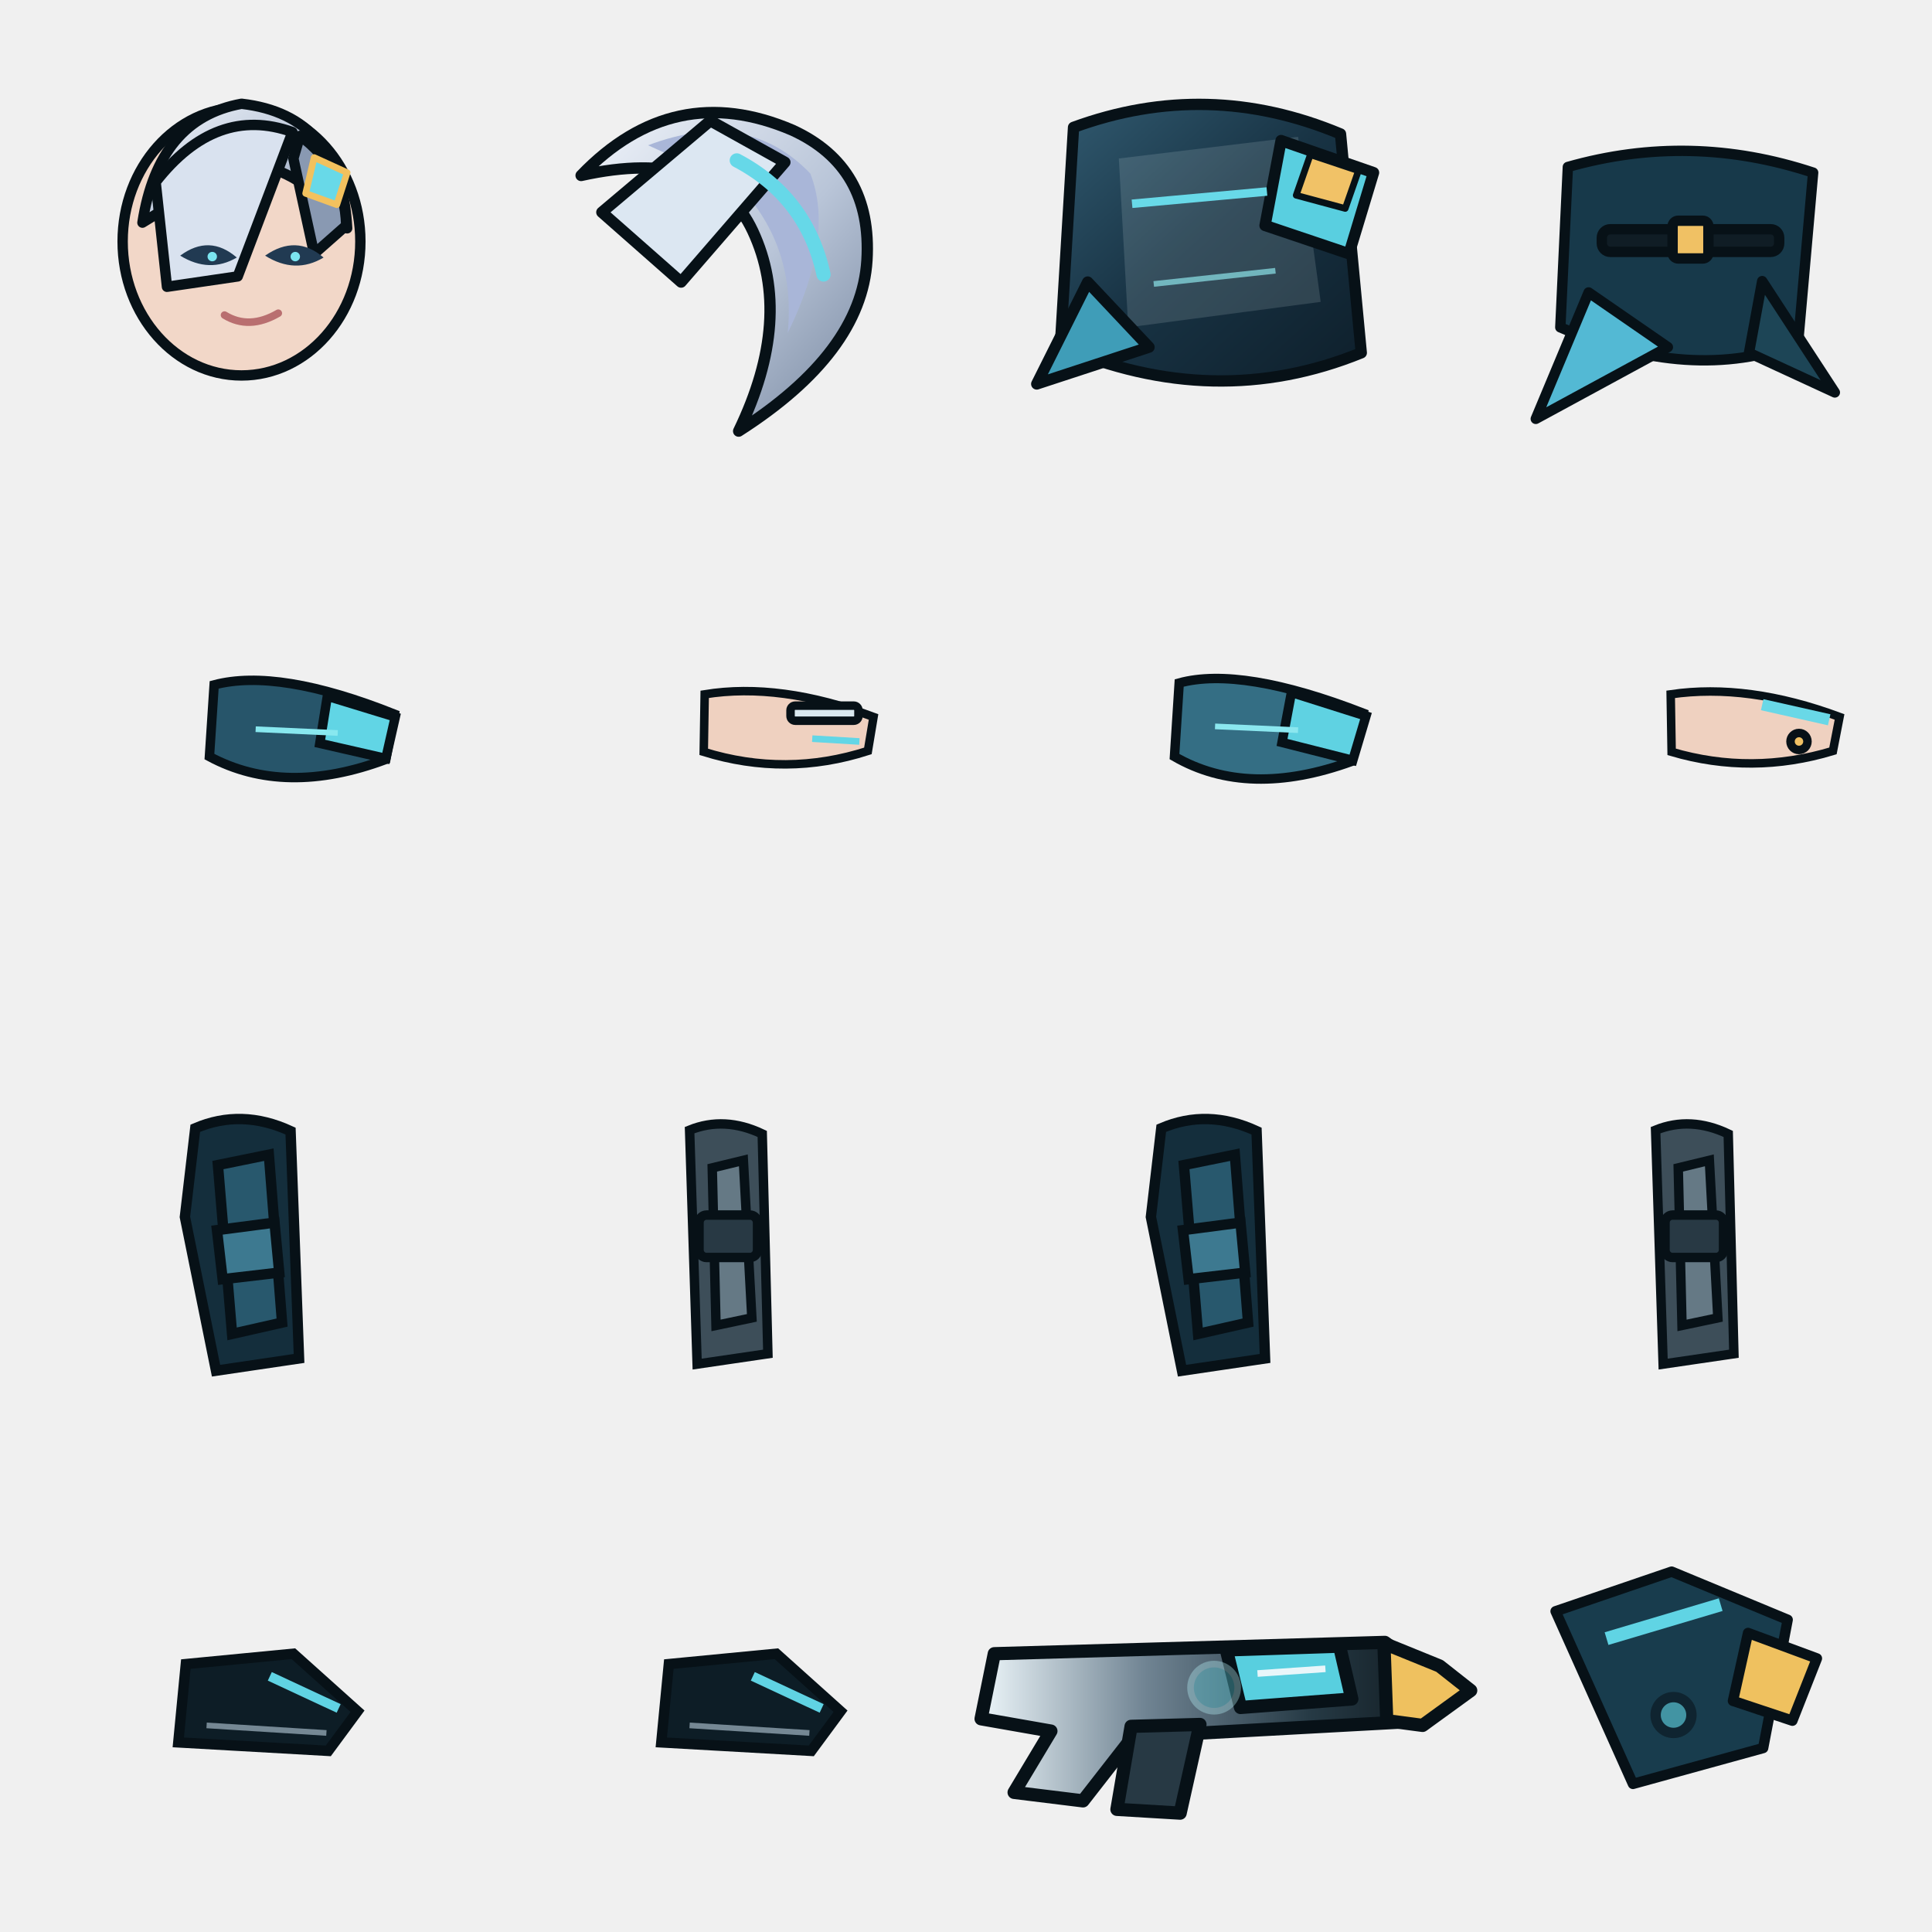
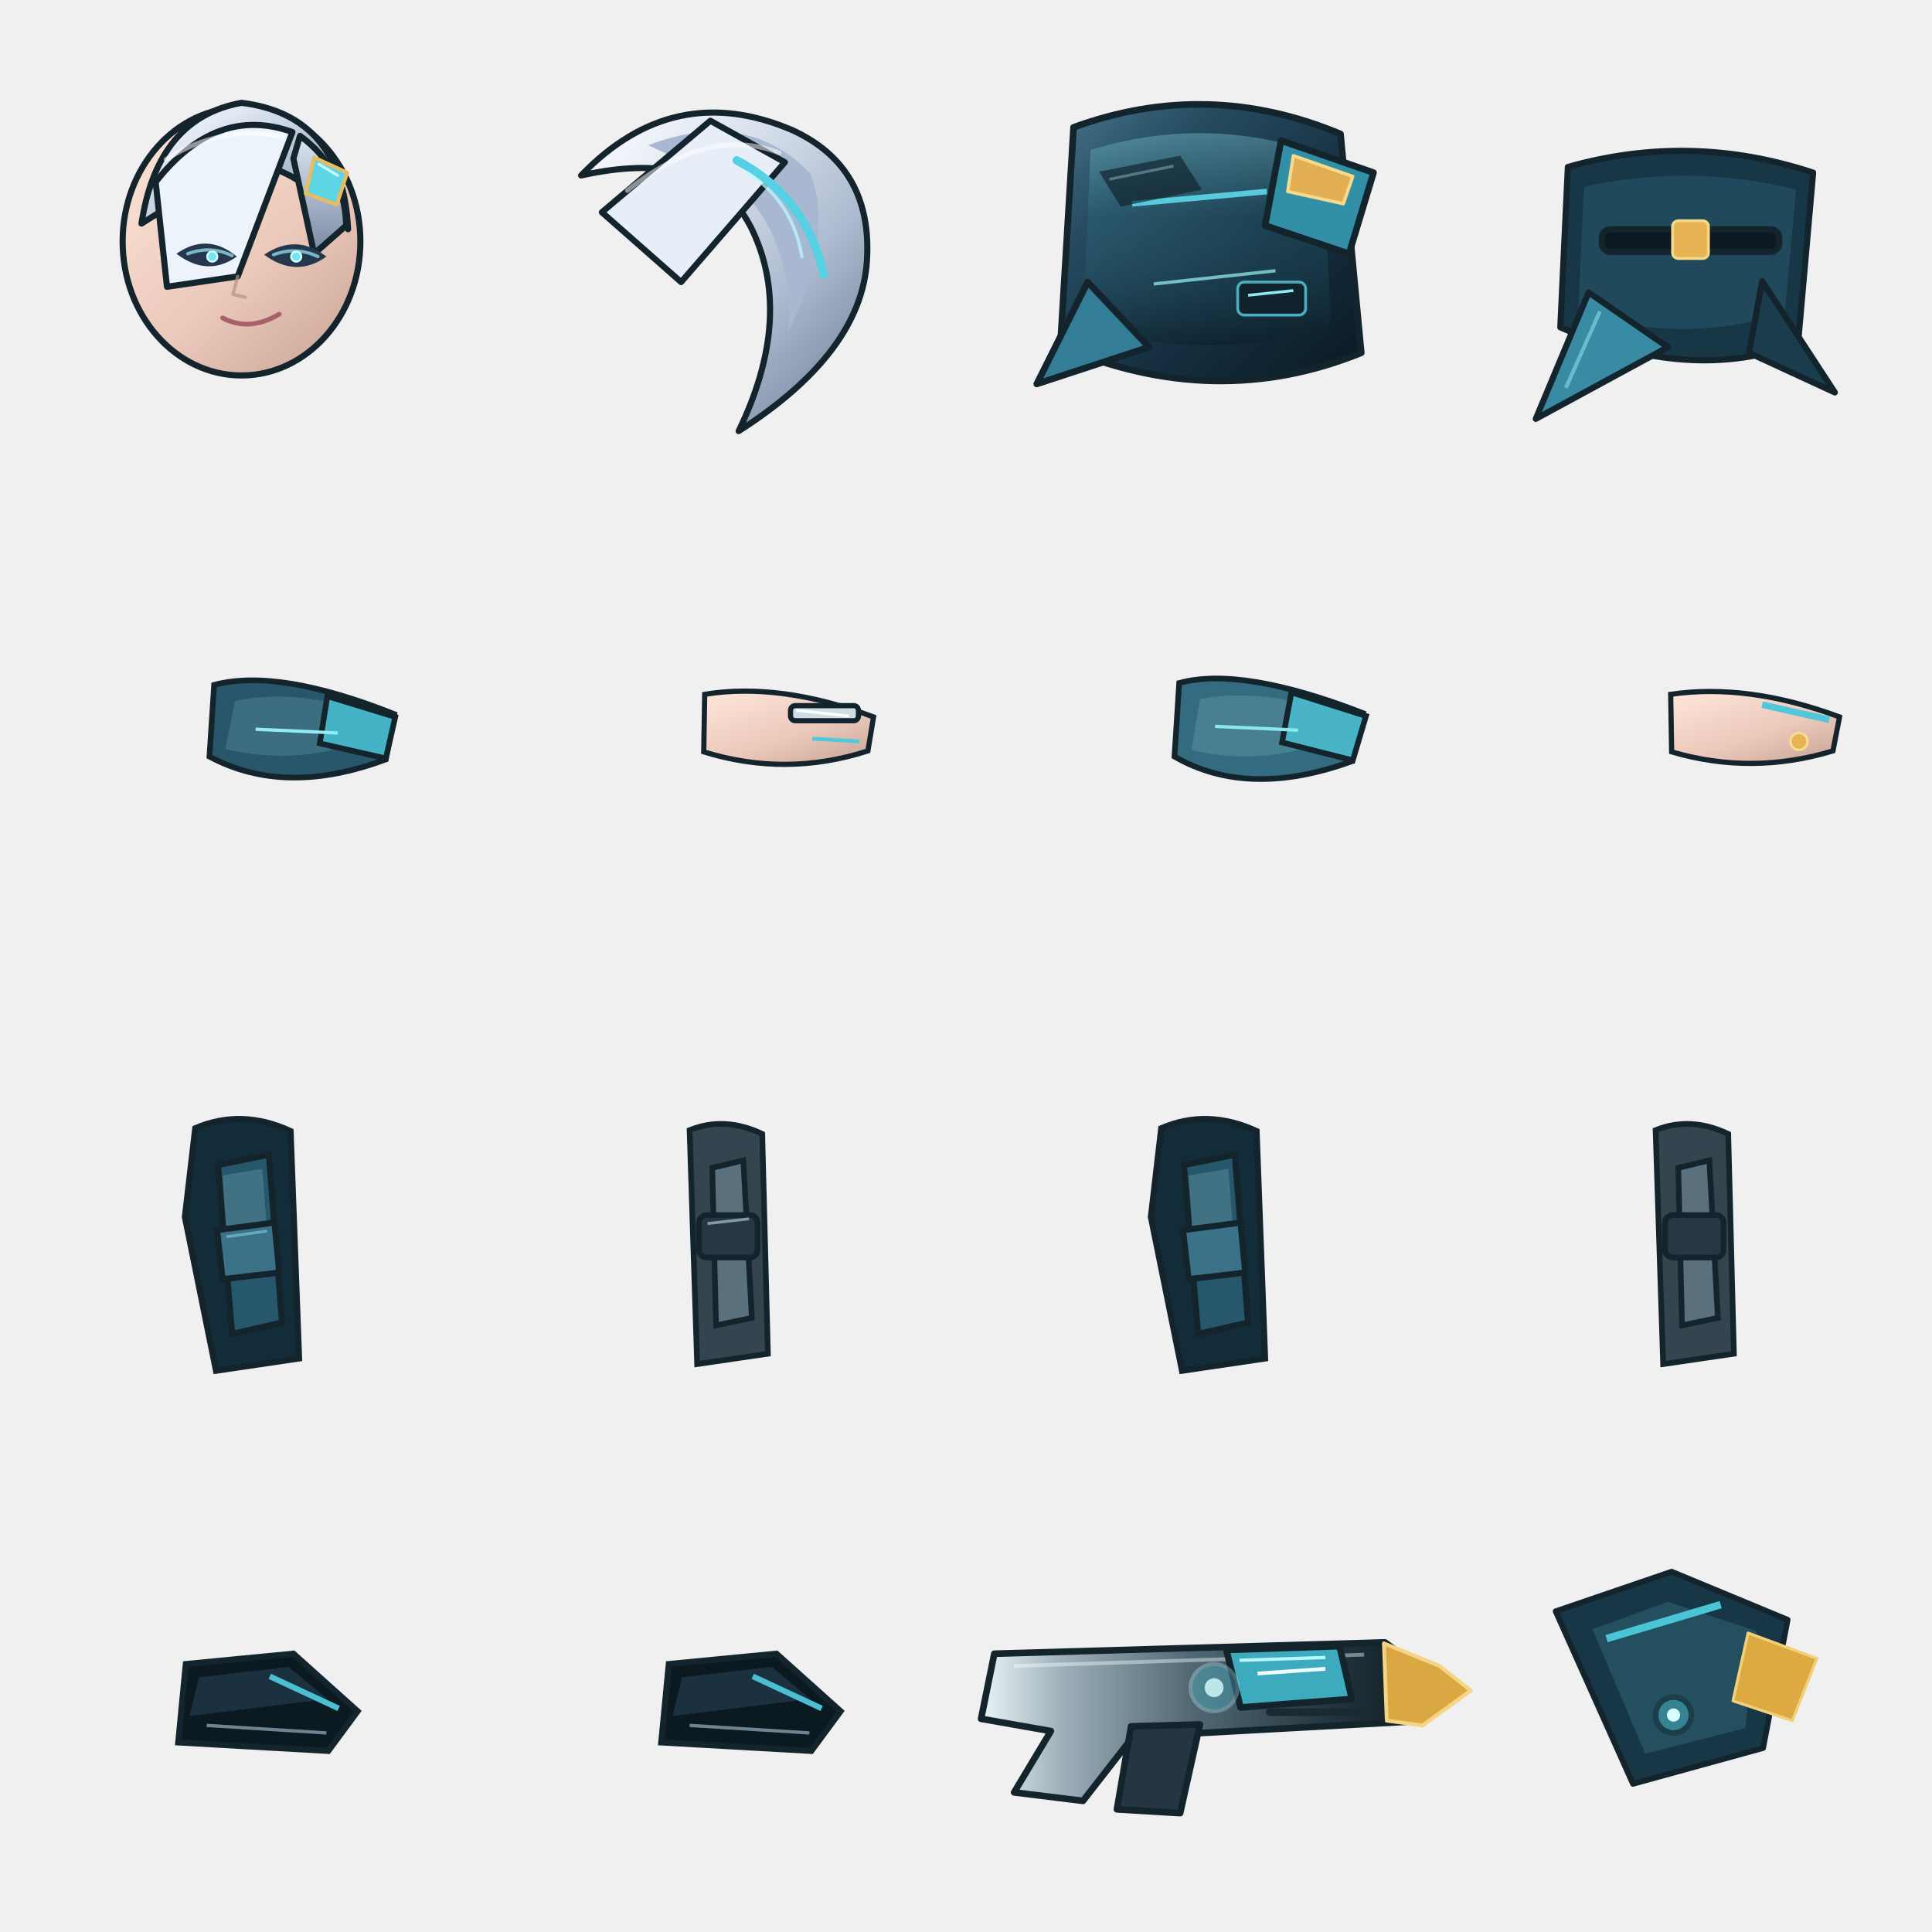
<svg xmlns="http://www.w3.org/2000/svg" width="2048" height="2048" viewBox="0 0 2048 2048">
  <defs>
    <linearGradient id="coat" x1="0" y1="0" x2="1" y2="1">
-       <stop stop-color="#315a70" />
-       <stop offset=".48" stop-color="#183344" />
-       <stop offset="1" stop-color="#0e1f2b" />
+       <stop stop-color="#46758b" />
+       <stop offset=".26" stop-color="#264c60" />
+       <stop offset=".62" stop-color="#152f40" />
+       <stop offset="1" stop-color="#0b1923" />
+     </linearGradient>
+     <linearGradient id="coatHi" x1="0" y1="0" x2="0" y2="1">
+       <stop stop-color="#8fdce8" stop-opacity=".34" />
+       <stop offset=".4" stop-color="#4bb4c8" stop-opacity=".10" />
+       <stop offset="1" stop-color="#07131b" stop-opacity=".30" />
    </linearGradient>
    <linearGradient id="hair" x1="0" y1="0" x2="1" y2="1">
-       <stop stop-color="#f1f5fb" />
-       <stop offset=".55" stop-color="#b9c5d8" />
-       <stop offset="1" stop-color="#77879f" />
+       <stop stop-color="#ffffff" />
+       <stop offset=".26" stop-color="#e2e9f3" />
+       <stop offset=".63" stop-color="#aebbd0" />
+       <stop offset="1" stop-color="#687992" />
+     </linearGradient>
+     <linearGradient id="hairShade" x1="0" y1="0" x2="0" y2="1">
+       <stop stop-color="#dce6f4" />
+       <stop offset="1" stop-color="#7789a2" />
    </linearGradient>
    <linearGradient id="gun" x1="0" y1="0" x2="1" y2="0">
-       <stop stop-color="#edf6fa" />
-       <stop offset=".36" stop-color="#708493" />
-       <stop offset=".72" stop-color="#263a45" />
-       <stop offset="1" stop-color="#101a20" />
+       <stop stop-color="#eaf4f7" />
+       <stop offset=".18" stop-color="#9dafb8" />
+       <stop offset=".46" stop-color="#526975" />
+       <stop offset=".76" stop-color="#243640" />
+       <stop offset="1" stop-color="#0c151b" />
+     </linearGradient>
+     <linearGradient id="skin" x1="0" y1="0" x2=".8" y2="1">
+       <stop stop-color="#ffe7da" />
+       <stop offset=".62" stop-color="#ebc9bb" />
+       <stop offset="1" stop-color="#cfaa9d" />
    </linearGradient>
  </defs>
-   <g transform="translate(256 256)" stroke="#071117" stroke-width="11" stroke-linejoin="round">
-     <ellipse rx="126" ry="142" fill="#f2d7c8" />
-     <path d="M-105-20 Q-88-130 0-146 Q106-134 112-14 Q70-72 14-82 Q-49-55-105-20Z" fill="url(#hair)" />
-     <path d="M-91-63 Q-27-145 54-116 L-4 37 L-79 48Z" fill="#d9e2ef" />
-     <path d="M62-112 Q109-78 111-17 L77 13 L55-88Z" fill="#8999b2" />
-     <path d="M-65 15 Q-34-8-5 17 Q-34 34-65 15 M25 15 Q58-8 87 17 Q57 35 25 15" fill="#213a52" stroke="none" />
-     <circle cx="-31" cy="16" r="5" fill="#7be4f0" stroke="none" />
-     <circle cx="57" cy="16" r="5" fill="#7be4f0" stroke="none" />
-     <path d="M-18 78 Q8 94 39 76" stroke="#b96f70" stroke-width="8" fill="none" stroke-linecap="round" />
-     <path d="M77-89 L112-73 L101-39 L68-51Z" fill="#68d9e8" stroke="#f2c15e" stroke-width="7" />
+   <g transform="translate(256 256)" stroke="#14242d" stroke-width="6.5" stroke-linejoin="round" stroke-linecap="round">
+     <ellipse rx="126" ry="142" fill="url(#skin)" />
+     <path d="M-106-19 Q-89-131 0-147 Q107-134 113-13 Q71-72 14-83 Q-50-55-106-19Z" fill="url(#hair)" />
+     <path d="M-91-63 Q-27-145 54-116 L-4 37 L-79 48Z" fill="#edf3fa" />
+     <path d="M62-112 Q109-78 111-17 L77 13 L55-88Z" fill="url(#hairShade)" />
+     <path d="M-80-87 Q-22-124 44-111" fill="none" stroke="#ffffff" stroke-width="5" opacity=".52" />
+     <path d="M-69 13 Q-36-10-5 16 Q-36 38-69 13 M24 14 Q58-9 90 16 Q58 39 24 14" fill="#24374d" stroke="none" />
+     <path d="M-57 13 Q-33 4-10 15 M34 14 Q58 5 81 16" fill="none" stroke="#9beef6" stroke-width="3.5" opacity=".7" />
+     <circle cx="-31" cy="16" r="5.4" fill="#72e6f4" stroke="#d9ffff" stroke-width="2" />
+     <circle cx="58" cy="16" r="5.4" fill="#72e6f4" stroke="#d9ffff" stroke-width="2" />
+     <path d="M-4 37 L-9 56 L4 59" fill="none" stroke="#b98f88" stroke-width="3.5" opacity=".7" />
+     <path d="M-20 81 Q8 96 40 77" stroke="#a86168" stroke-width="5" fill="none" />
+     <path d="M77-89 L112-73 L101-39 L68-51Z" fill="#5ed5e5" stroke="#e9bc61" stroke-width="4" />
+     <path d="M82-82 L102-70" stroke="#efffff" stroke-width="3" opacity=".75" />
  </g>
-   <g transform="translate(768 256)" stroke="#071117" stroke-width="12" stroke-linejoin="round">
+   <g transform="translate(768 256)" stroke="#14242d" stroke-width="6.5" stroke-linejoin="round" stroke-linecap="round">
    <path d="M-152-70 Q-54-172 72-118 Q157-79 151 20 Q145 118 15 201 Q73 81 30-11 Q-12-101-152-70Z" fill="url(#hair)" />
-     <path d="M-81-102 Q24-142 91-72 Q117-5 67 97 Q76 6 16-58Z" fill="#a9b6d8" stroke="none" />
-     <path d="M-130-31 L-15-128 L64-84 L-46 43Z" fill="#dce7f2" />
-     <path d="M13-86 Q87-47 105 35" stroke="#66d8e8" stroke-width="15" fill="none" stroke-linecap="round" />
+     <path d="M-81-102 Q24-142 91-72 Q117-5 67 97 Q76 6 16-58Z" fill="#a8b8d1" stroke="none" />
+     <path d="M-130-31 L-15-128 L64-84 L-46 43Z" fill="#e7eef7" />
+     <path d="M-103-54 Q-17-123 58-94" fill="none" stroke="#ffffff" stroke-width="5" opacity=".5" />
+     <path d="M13-86 Q87-47 105 35" stroke="#55d1e3" stroke-width="9" fill="none" />
+     <path d="M24-73 Q72-43 82 16" stroke="#b8f8ff" stroke-width="3.5" fill="none" opacity=".75" />
  </g>
-   <g transform="translate(1280 256)" stroke="#071117" stroke-width="12" stroke-linejoin="round">
+   <g transform="translate(1280 256)" stroke="#14242d" stroke-width="7" stroke-linejoin="round">
    <path d="M-142-121 Q0-173 141-114 L163 118 Q8 181-156 111Z" fill="url(#coat)" />
-     <path d="M-94-88 L96-111 L120 64 L-84 91Z" fill="#e8f5fa" opacity=".14" stroke="none" />
-     <path d="M-127 43 L-181 151 L-62 112Z" fill="#3f9db8" />
-     <path d="M78-107 L176-73 L150 13 L61-17Z" fill="#59cfe0" />
-     <path d="M109-92 L160-75 L146-35 L94-49Z" fill="#f1c267" stroke-width="7" />
-     <path d="M-80-40 L63-53" stroke="#68d9e8" stroke-width="9" fill="none" />
-     <path d="M-57 45 L72 31" stroke="#93eff5" stroke-width="6" fill="none" opacity=".65" />
+     <path d="M-124-97 Q0-135 122-92 L131 88 Q5 131-132 89Z" fill="url(#coatHi)" stroke="none" />
+     <path d="M-127 43 L-181 151 L-62 112Z" fill="#347d96" />
+     <path d="M78-107 L176-73 L150 13 L61-17Z" fill="#318fa6" />
+     <path d="M91-91 L154-69 L144-40 L85-53Z" fill="#e1ae53" stroke="#f6d98a" stroke-width="3.5" />
+     <path d="M-80-40 L63-53" stroke="#57cadb" stroke-width="6" />
+     <path d="M-57 45 L72 31" stroke="#98edf3" stroke-width="3.5" opacity=".72" />
+     <path d="M-115-74 L-29-91 L-6-55 L-92-37Z" fill="#101f29" opacity=".65" stroke="none" />
+     <path d="M-104-66 L-36-80" stroke="#7399aa" stroke-width="3" opacity=".65" />
+     <rect x="32" y="43" width="72" height="35" rx="7" fill="#10222c" stroke="#4aaec1" stroke-width="3" />
+     <path d="M43 57 L91 52" stroke="#8be9f1" stroke-width="3" />
  </g>
-   <g transform="translate(1792 256)" stroke="#071117" stroke-width="11" stroke-linejoin="round">
-     <path d="M-130-79 Q0-116 130-73 L114 108 Q0 151-138 91Z" fill="#17394a" />
-     <path d="M-108 54 L-164 188 L-24 112Z" fill="#53b9d4" />
-     <path d="M76 42 L153 160 L62 118Z" fill="#1d4556" />
-     <rect x="-94" y="-13" width="188" height="24" rx="9" fill="#101d25" />
-     <rect x="-19" y="-22" width="38" height="40" rx="6" fill="#f0c164" />
+   <g transform="translate(1792 256)" stroke="#14242d" stroke-width="6.5" stroke-linejoin="round">
+     <path d="M-130-79 Q0-116 130-73 L114 108 Q0 151-138 91Z" fill="#173646" />
+     <path d="M-113-58 Q0-83 112-55 L100 75 Q-3 110-119 76Z" fill="#28596b" opacity=".55" stroke="none" />
+     <path d="M-108 54 L-164 188 L-24 112Z" fill="#398ba3" />
+     <path d="M-96 74 L-132 155" stroke="#8be8ef" stroke-width="4" opacity=".55" />
+     <path d="M76 42 L153 160 L62 118Z" fill="#193d4c" />
+     <rect x="-94" y="-13" width="188" height="24" rx="9" fill="#0d1920" />
+     <rect x="-19" y="-22" width="38" height="40" rx="6" fill="#e6b455" stroke="#f6d88a" stroke-width="3" />
  </g>
-   <g transform="translate(256 768)" stroke="#071117" stroke-width="10">
-     <path d="M-29-42 Q39-60 162-11 L153 37 Q46 77-34 34Z" fill="#27556a" />
-     <path d="M91-30 L163-8 L153 36 L83 20Z" fill="#61d5e5" />
-     <path d="M15 5 L102 9" stroke="#88e8ef" stroke-width="6" />
+   <g transform="translate(256 768)" stroke="#14242d" stroke-width="6">
+     <path d="M-29-42 Q39-60 162-11 L153 37 Q46 77-34 34Z" fill="#28566a" />
+     <path d="M-7-25 Q56-38 127-14 L120 20 Q54 43-17 26Z" fill="#5b8ea0" opacity=".4" stroke="none" />
+     <path d="M91-30 L163-8 L153 36 L83 20Z" fill="#45b3c5" />
+     <path d="M15 5 L102 9" stroke="#92edf3" stroke-width="3.5" />
  </g>
-   <g transform="translate(768 768)" stroke="#071117" stroke-width="9">
-     <path d="M-21-32 Q59-45 158-8 L152 28 Q65 56-22 29Z" fill="#efd1c0" />
-     <rect x="70" y="-20" width="72" height="16" rx="5" fill="#d9e8ef" />
-     <path d="M93 15 L143 18" stroke="#62d6e6" stroke-width="7" />
+   <g transform="translate(768 768)" stroke="#14242d" stroke-width="5.5">
+     <path d="M-21-32 Q59-45 158-8 L152 28 Q65 56-22 29Z" fill="url(#skin)" />
+     <rect x="70" y="-20" width="72" height="16" rx="5" fill="#cfdce3" />
+     <path d="M76-15 L132-9" stroke="#f8ffff" stroke-width="3" />
+     <path d="M93 15 L143 18" stroke="#4cc9da" stroke-width="4" />
  </g>
-   <g transform="translate(1280 768)" stroke="#071117" stroke-width="10">
-     <path d="M-30-44 Q36-62 165-12 L153 39 Q43 79-35 34Z" fill="#346e84" />
-     <path d="M89-34 L168-9 L154 38 L79 19Z" fill="#5fd2e2" />
-     <path d="M8 2 L96 6" stroke="#8be7ef" stroke-width="6" />
+   <g transform="translate(1280 768)" stroke="#14242d" stroke-width="6">
+     <path d="M-30-44 Q36-62 165-12 L153 39 Q43 79-35 34Z" fill="#336b80" />
+     <path d="M-8-27 Q52-39 132-14 L123 19 Q54 44-17 27Z" fill="#6fa5b4" opacity=".35" stroke="none" />
+     <path d="M89-34 L168-9 L154 38 L79 19Z" fill="#49b4c6" />
+     <path d="M8 2 L96 6" stroke="#8ae9ef" stroke-width="3.5" />
  </g>
-   <g transform="translate(1792 768)" stroke="#071117" stroke-width="9">
-     <path d="M-21-32 Q61-44 158-8 L151 28 Q65 54-20 29Z" fill="#efd1c0" />
-     <path d="M76-21 L147-5" stroke="#69d8e7" stroke-width="12" />
-     <circle cx="115" cy="18" r="9" fill="#f0c164" />
+   <g transform="translate(1792 768)" stroke="#14242d" stroke-width="5.5">
+     <path d="M-21-32 Q61-44 158-8 L151 28 Q65 54-20 29Z" fill="url(#skin)" />
+     <path d="M76-21 L147-5" stroke="#4fc8da" stroke-width="7" />
+     <circle cx="115" cy="18" r="9" fill="#e6b455" stroke="#f7dc91" stroke-width="2.5" />
  </g>
-   <g transform="translate(256 1280)" stroke="#071117" stroke-width="11">
-     <path d="M-49-84 Q0-105 52-81 L61 160 L-27 173 L-60 10Z" fill="#142e3c" />
-     <path d="M-25-45 L29-56 L43 122 L-10 134Z" fill="#28586d" />
-     <path d="M-26 24 L35 16 L40 69 L-20 76Z" fill="#3d7990" />
+   <g transform="translate(256 1280)" stroke="#14242d" stroke-width="6.5">
+     <path d="M-49-84 Q0-105 52-81 L61 160 L-27 173 L-60 10Z" fill="#132c39" />
+     <path d="M-25-45 L29-56 L43 122 L-10 134Z" fill="#27576a" />
+     <path d="M-20-34 L22-41 L30 61 L-13 68Z" fill="#6092a2" opacity=".45" stroke="none" />
+     <path d="M-26 24 L35 16 L40 69 L-20 76Z" fill="#3b7287" />
+     <path d="M-16 31 L27 25" stroke="#8ce3eb" stroke-width="3" opacity=".5" />
  </g>
-   <g transform="translate(768 1280)" stroke="#071117" stroke-width="10">
-     <path d="M-37-82 Q0-97 40-78 L46 155 L-29 166Z" fill="#3d4e59" />
-     <path d="M-13-42 L20-50 L29 117 L-9 125Z" fill="#657985" />
-     <rect x="-27" y="8" width="62" height="45" rx="8" fill="#283944" />
+   <g transform="translate(768 1280)" stroke="#14242d" stroke-width="6">
+     <path d="M-37-82 Q0-97 40-78 L46 155 L-29 166Z" fill="#34454f" />
+     <path d="M-13-42 L20-50 L29 117 L-9 125Z" fill="#5a707c" />
+     <rect x="-27" y="8" width="62" height="45" rx="8" fill="#263844" />
+     <path d="M-18 17 L26 12" stroke="#829ba5" stroke-width="3" />
  </g>
-   <g transform="translate(1280 1280)" stroke="#071117" stroke-width="11">
-     <path d="M-49-84 Q0-105 52-81 L61 160 L-27 173 L-60 10Z" fill="#142e3c" />
-     <path d="M-25-45 L29-56 L43 122 L-10 134Z" fill="#28586d" />
-     <path d="M-26 24 L35 16 L40 69 L-20 76Z" fill="#3d7990" />
+   <g transform="translate(1280 1280)" stroke="#14242d" stroke-width="6.5">
+     <path d="M-49-84 Q0-105 52-81 L61 160 L-27 173 L-60 10Z" fill="#132c39" />
+     <path d="M-25-45 L29-56 L43 122 L-10 134Z" fill="#27576a" />
+     <path d="M-20-34 L22-41 L30 61 L-13 68Z" fill="#6092a2" opacity=".45" stroke="none" />
+     <path d="M-26 24 L35 16 L40 69 L-20 76Z" fill="#3b7287" />
  </g>
-   <g transform="translate(1792 1280)" stroke="#071117" stroke-width="10">
-     <path d="M-37-82 Q0-97 40-78 L46 155 L-29 166Z" fill="#3d4e59" />
-     <path d="M-13-42 L20-50 L29 117 L-9 125Z" fill="#657985" />
-     <rect x="-27" y="8" width="62" height="45" rx="8" fill="#283944" />
+   <g transform="translate(1792 1280)" stroke="#14242d" stroke-width="6">
+     <path d="M-37-82 Q0-97 40-78 L46 155 L-29 166Z" fill="#34454f" />
+     <path d="M-13-42 L20-50 L29 117 L-9 125Z" fill="#5a707c" />
+     <rect x="-27" y="8" width="62" height="45" rx="8" fill="#263844" />
  </g>
-   <g transform="translate(256 1792)" stroke="#071117" stroke-width="11">
-     <path d="M-59-28 L55-39 L123 22 L92 64 L-67 55Z" fill="#0d1d26" />
-     <path d="M30-15 L103 19" stroke="#60d3e3" stroke-width="10" />
-     <path d="M-37 37 L90 45" stroke="#758894" stroke-width="6" />
+   <g transform="translate(256 1792)" stroke="#14242d" stroke-width="6.5">
+     <path d="M-59-28 L55-39 L123 22 L92 64 L-67 55Z" fill="#0b1921" />
+     <path d="M-45-14 L50-25 L91 9 L-55 27Z" fill="#203746" opacity=".8" stroke="none" />
+     <path d="M30-15 L103 19" stroke="#49bfd1" stroke-width="6" />
+     <path d="M-37 37 L90 45" stroke="#6e8490" stroke-width="3.5" />
  </g>
-   <g transform="translate(768 1792)" stroke="#071117" stroke-width="11">
-     <path d="M-59-28 L55-39 L123 22 L92 64 L-67 55Z" fill="#0d1d26" />
-     <path d="M30-15 L103 19" stroke="#60d3e3" stroke-width="10" />
-     <path d="M-37 37 L90 45" stroke="#758894" stroke-width="6" />
+   <g transform="translate(768 1792)" stroke="#14242d" stroke-width="6.5">
+     <path d="M-59-28 L55-39 L123 22 L92 64 L-67 55Z" fill="#0b1921" />
+     <path d="M-45-14 L50-25 L91 9 L-55 27Z" fill="#203746" opacity=".8" stroke="none" />
+     <path d="M30-15 L103 19" stroke="#49bfd1" stroke-width="6" />
+     <path d="M-37 37 L90 45" stroke="#6e8490" stroke-width="3.5" />
  </g>
-   <g transform="translate(1280 1792)" stroke="#071117" stroke-width="14" stroke-linejoin="round">
+   <g transform="translate(1280 1792)" stroke="#14242d" stroke-width="7" stroke-linejoin="round">
    <path d="M-226-39 L188-51 L243-11 L214 33 L-79 49 L-132 117 L-205 108 L-166 43 L-240 30Z" fill="url(#gun)" />
-     <path d="M20-43 L140-47 L153 9 L35 18Z" fill="#58cfdf" />
-     <path d="M187-50 L246-26 L279 0 L228 37 L190 32Z" fill="#efc15f" />
-     <path d="M-81 38 L-8 36 L-29 130 L-96 126Z" fill="#273944" />
-     <circle cx="7" cy="-3" r="25" fill="#65dce9" opacity=".35" stroke="#baf7fb" stroke-width="7" />
-     <path d="M53-18 L125-23" stroke="#e9f6fa" stroke-width="7" />
+     <path d="M-205-26 L166-38" stroke="#f5ffff" stroke-width="4" opacity=".42" />
+     <path d="M20-43 L140-47 L153 9 L35 18Z" fill="#3daabd" />
+     <path d="M34-32 L125-35" stroke="#b7f7fb" stroke-width="3.5" />
+     <path d="M187-50 L246-26 L279 0 L228 37 L190 32Z" fill="#d9a843" stroke="#f5d583" stroke-width="4" />
+     <path d="M-81 38 L-8 36 L-29 130 L-96 126Z" fill="#233641" />
+     <circle cx="7" cy="-3" r="25" fill="#4ccddd" opacity=".32" stroke="#baf7fb" stroke-width="4" />
+     <circle cx="7" cy="-3" r="10" fill="#d9ffff" stroke="none" opacity=".8" />
+     <path d="M53-18 L125-23" stroke="#eefcff" stroke-width="4" />
+     <rect x="62" y="19" width="102" height="8" rx="4" fill="#1b2a32" stroke="none" />
  </g>
-   <g transform="translate(1792 1792)" stroke="#071117" stroke-width="11" stroke-linejoin="round">
-     <path d="M-143-84 L-20-126 L103-75 L77 61 L-61 99Z" fill="#183c4d" />
-     <path d="M-89-55 L32-91" stroke="#60d4e4" stroke-width="14" />
-     <path d="M61-61 L134-34 L108 32 L45 11Z" fill="#efc15f" />
-     <circle cx="-18" cy="26" r="19" fill="#65dce9" opacity=".55" />
+   <g transform="translate(1792 1792)" stroke="#14242d" stroke-width="6" stroke-linejoin="round">
+     <path d="M-143-84 L-20-126 L103-75 L77 61 L-61 99Z" fill="#173746" />
+     <path d="M-104-65 L-24-94 L70-63 L58 40 L-48 67Z" fill="#295c6d" opacity=".65" stroke="none" />
+     <path d="M-89-55 L32-91" stroke="#49c5d5" stroke-width="8" />
+     <path d="M61-61 L134-34 L108 32 L45 11Z" fill="#dda942" stroke="#f2d079" stroke-width="3" />
+     <circle cx="-18" cy="26" r="19" fill="#4fcbdc" opacity=".42" />
+     <circle cx="-18" cy="26" r="7" fill="#d8ffff" stroke="none" />
  </g>
</svg>
